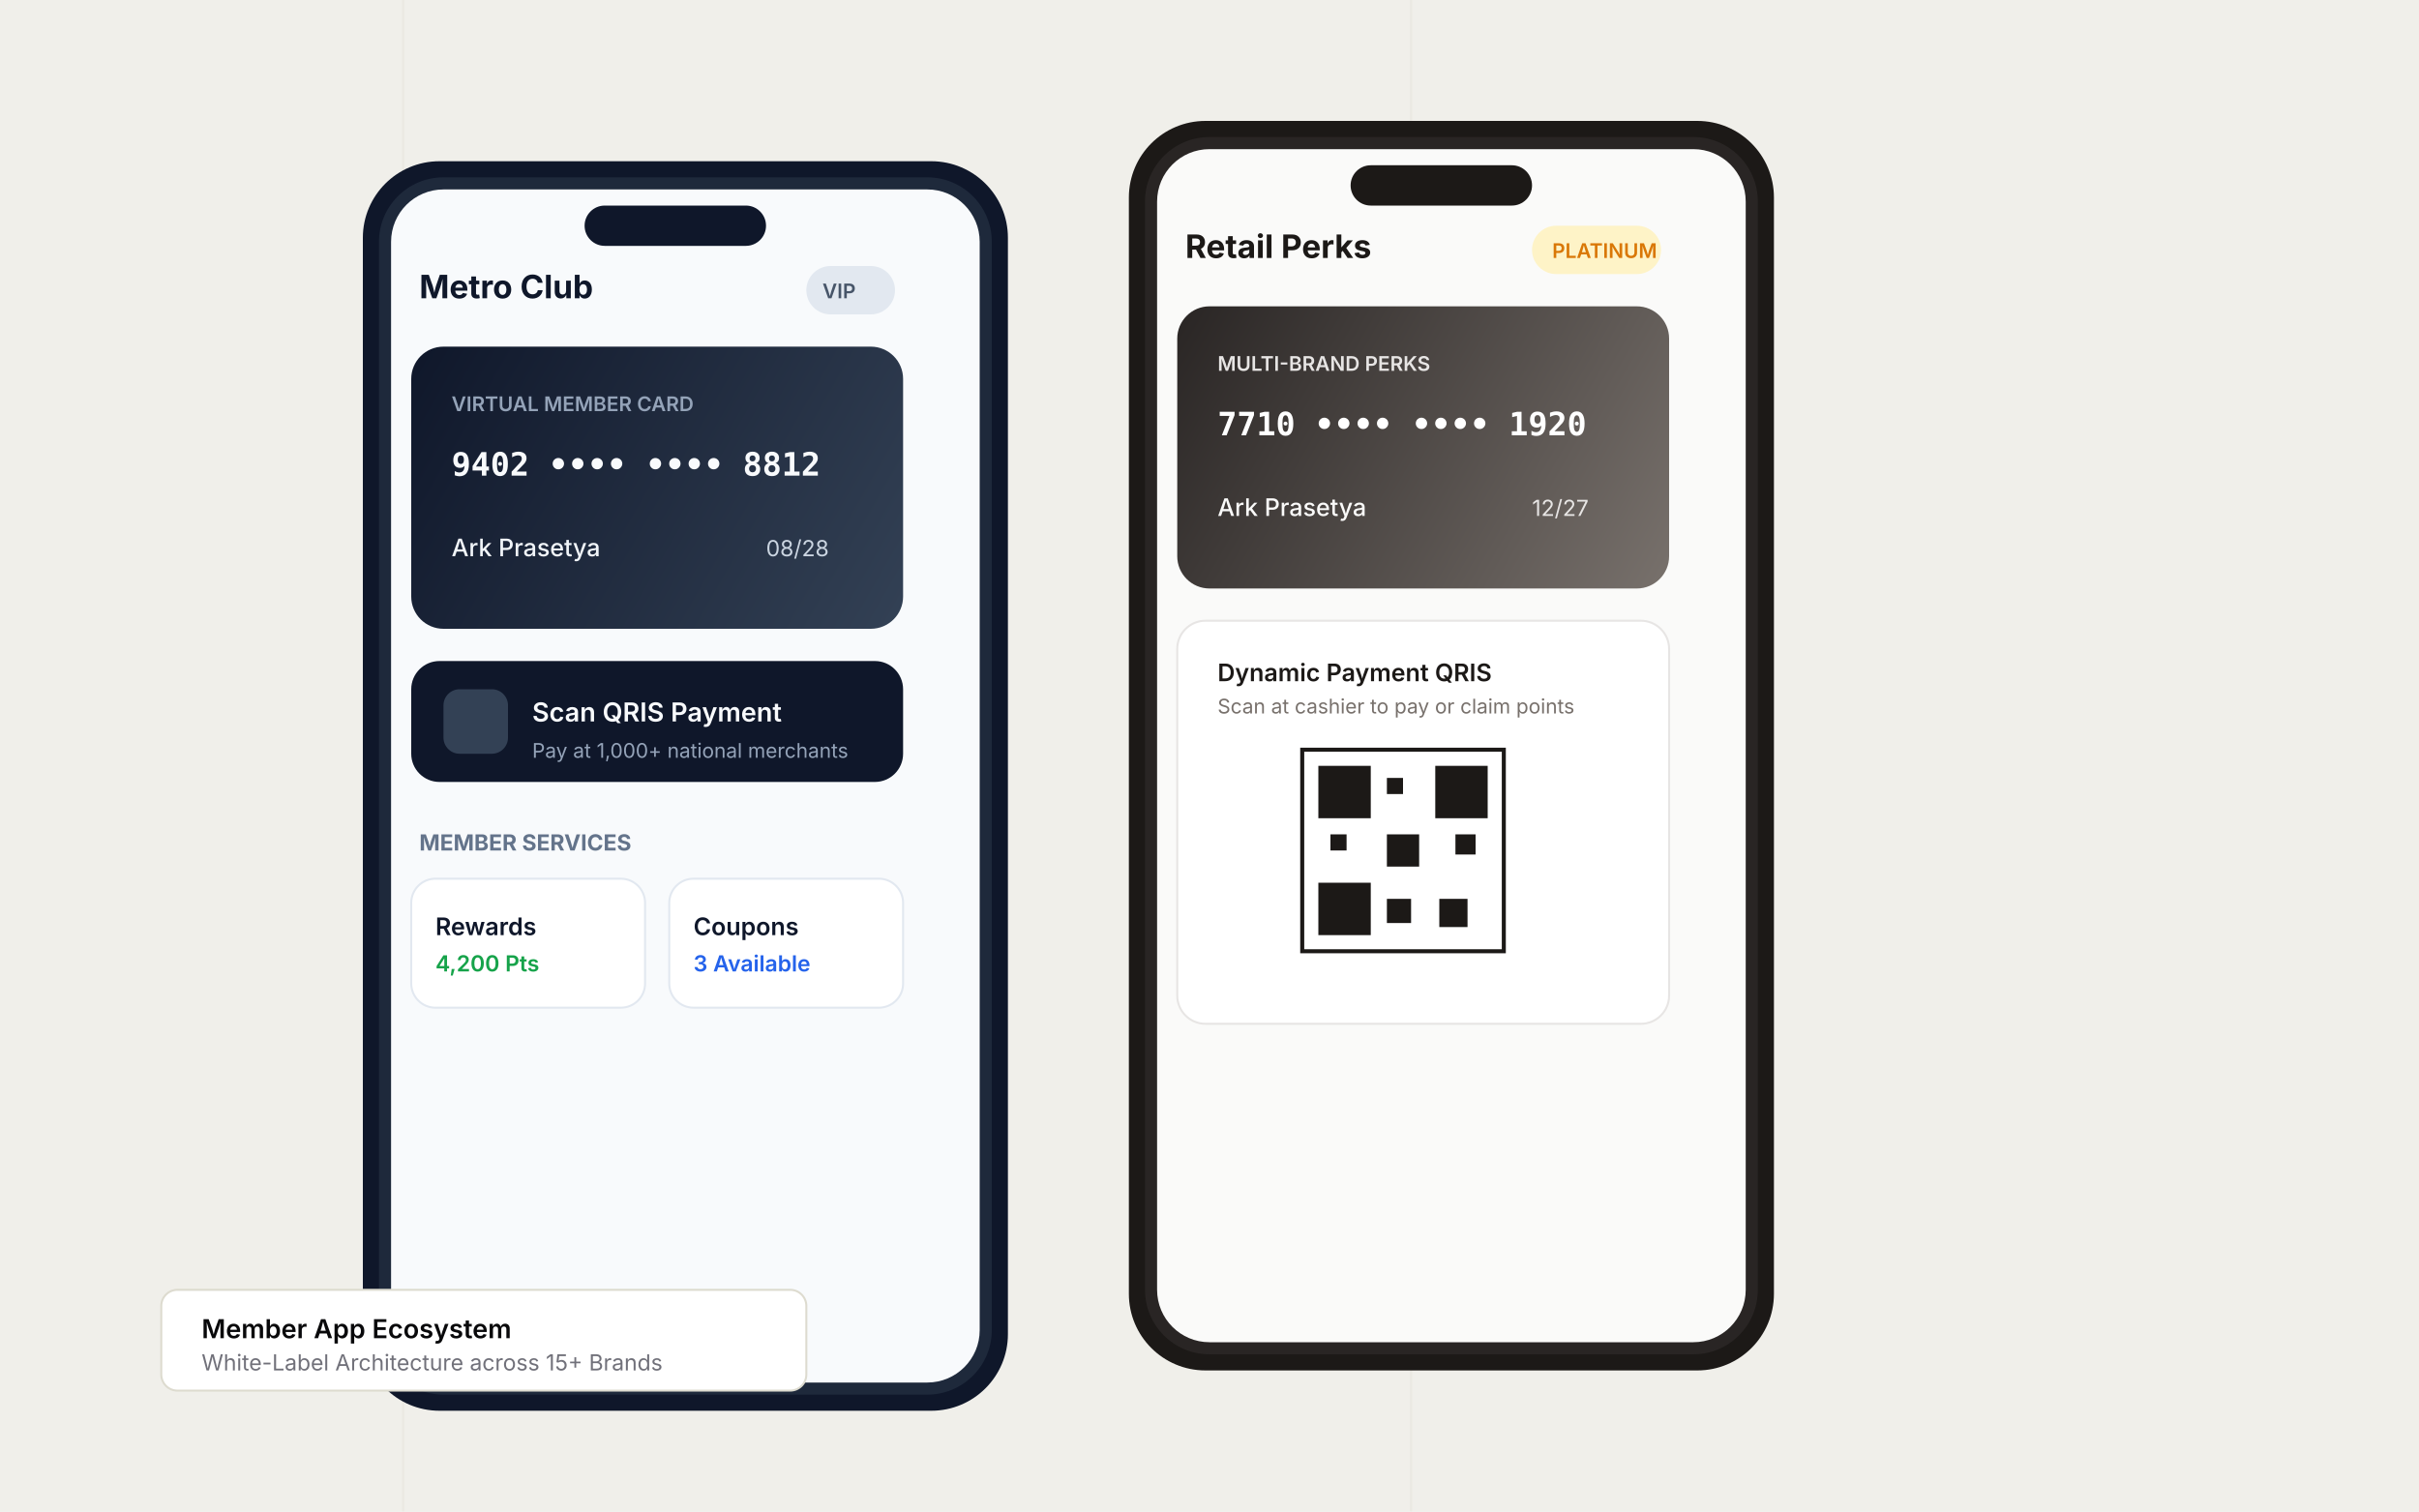
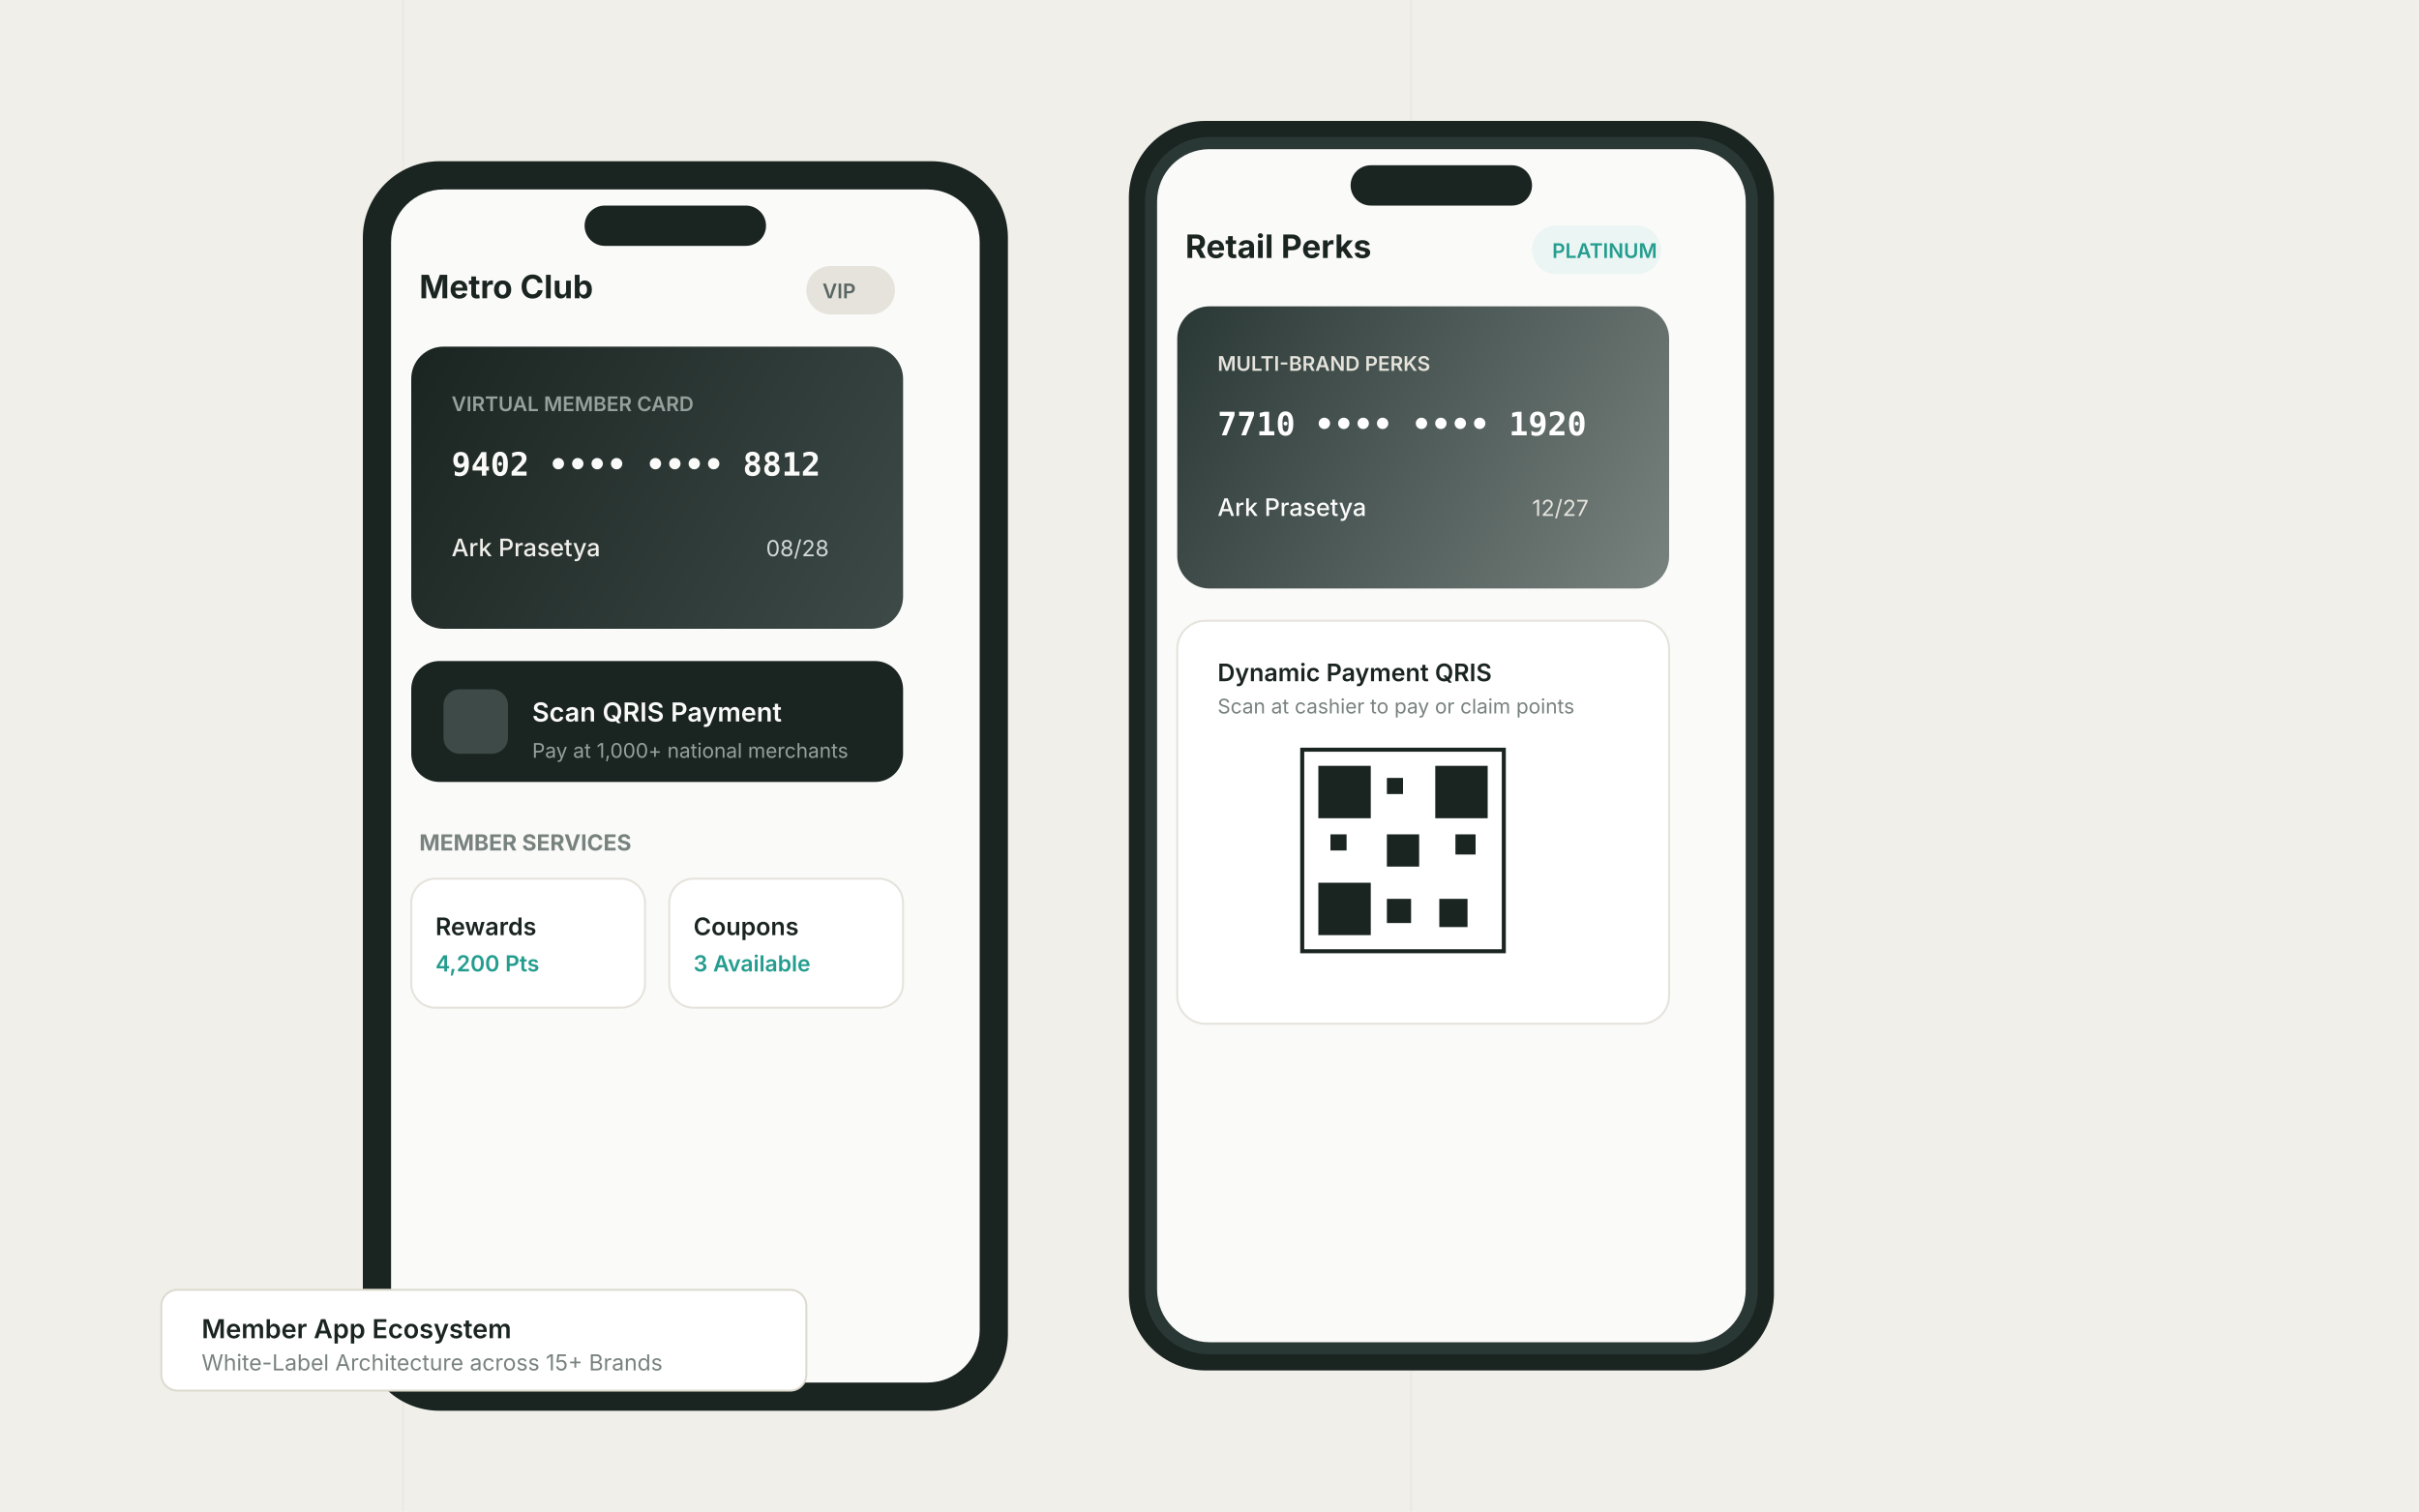
<svg xmlns="http://www.w3.org/2000/svg" width="1200" height="750" viewBox="0 0 1200 750" fill="none">
-   <rect width="1200" height="750" fill="#F0EFEA" />
+   <rect width="1200" height="750" fill="#f0efea" />
  <g opacity="0.3">
-     <line x1="200" y1="0" x2="200" y2="750" stroke="#DDDBCF" stroke-width="1" />
-     <line x1="700" y1="0" x2="700" y2="750" stroke="#DDDBCF" stroke-width="1" />
+     <line x1="200" y1="0" x2="200" y2="750" stroke="#dddbcf" stroke-width="1" />
+     <line x1="700" y1="0" x2="700" y2="750" stroke="#dddbcf" stroke-width="1" />
  </g>
  <g transform="translate(180, 80)">
-     <rect width="320" height="620" rx="38" fill="#0F172A" />
-     <rect x="8" y="8" width="304" height="604" rx="32" fill="#1E293B" />
-     <rect x="14" y="14" width="292" height="592" rx="26" fill="#F8FAFC" />
-     <rect x="110" y="22" width="90" height="20" rx="10" fill="#0F172A" />
-     <text x="28" y="68" fill="#0F172A" font-family="-apple-system, sans-serif" font-size="16" font-weight="700">Metro Club</text>
-     <rect x="220" y="52" width="44" height="24" rx="12" fill="#E2E8F0" />
-     <text x="228" y="68" fill="#475569" font-family="-apple-system, sans-serif" font-size="10" font-weight="600">VIP</text>
+     <rect width="320" height="620" rx="38" fill="#1a2421" />
+     <rect x="8" y="8" width="304" height="604" rx="32" fill="#1a2421" />
+     <rect x="14" y="14" width="292" height="592" rx="26" fill="#fafaf9" />
+     <rect x="110" y="22" width="90" height="20" rx="10" fill="#1a2421" />
+     <text x="28" y="68" fill="#1a2421" font-family="-apple-system, sans-serif" font-size="16" font-weight="700">Metro Club</text>
+     <rect x="220" y="52" width="44" height="24" rx="12" fill="#e5e3dc" />
+     <text x="228" y="68" fill="#5a6663" font-family="-apple-system, sans-serif" font-size="10" font-weight="600">VIP</text>
    <rect x="24" y="92" width="244" height="140" rx="16" fill="url(#cardGradA)" />
-     <text x="44" y="124" fill="#94A3B8" font-family="-apple-system, sans-serif" font-size="10" font-weight="600">VIRTUAL MEMBER CARD</text>
-     <text x="44" y="156" fill="#F8FAFC" font-family="monospace" font-size="16" font-weight="700">9402 •••• •••• 8812</text>
-     <text x="44" y="196" fill="#F1F5F9" font-family="-apple-system, sans-serif" font-size="12" font-weight="500">Ark Prasetya</text>
-     <text x="200" y="196" fill="#CBD5E1" font-family="-apple-system, sans-serif" font-size="11">08/28</text>
-     <rect x="24" y="248" width="244" height="60" rx="14" fill="#0F172A" />
-     <rect x="40" y="262" width="32" height="32" rx="8" fill="#334155" />
-     <text x="84" y="278" fill="#F8FAFC" font-family="-apple-system, sans-serif" font-size="13" font-weight="600">Scan QRIS Payment</text>
-     <text x="84" y="296" fill="#94A3B8" font-family="-apple-system, sans-serif" font-size="10">Pay at 1,000+ national merchants</text>
-     <text x="28" y="342" fill="#64748B" font-family="-apple-system, sans-serif" font-size="11" font-weight="700">MEMBER SERVICES</text>
-     <rect x="24" y="356" width="116" height="64" rx="12" fill="#FFFFFF" stroke="#E2E8F0" />
-     <text x="36" y="384" fill="#0F172A" font-family="-apple-system, sans-serif" font-size="12" font-weight="600">Rewards</text>
-     <text x="36" y="402" fill="#16A34A" font-family="-apple-system, sans-serif" font-size="11" font-weight="600">4,200 Pts</text>
-     <rect x="152" y="356" width="116" height="64" rx="12" fill="#FFFFFF" stroke="#E2E8F0" />
-     <text x="164" y="384" fill="#0F172A" font-family="-apple-system, sans-serif" font-size="12" font-weight="600">Coupons</text>
-     <text x="164" y="402" fill="#2563EB" font-family="-apple-system, sans-serif" font-size="11" font-weight="600">3 Available</text>
+     <text x="44" y="124" fill="#96a09d" font-family="-apple-system, sans-serif" font-size="10" font-weight="600">VIRTUAL MEMBER CARD</text>
+     <text x="44" y="156" fill="#fafaf9" font-family="monospace" font-size="16" font-weight="700">9402 •••• •••• 8812</text>
+     <text x="44" y="196" fill="#f0efea" font-family="-apple-system, sans-serif" font-size="12" font-weight="500">Ark Prasetya</text>
+     <text x="200" y="196" fill="#d2d8d6" font-family="-apple-system, sans-serif" font-size="11">08/28</text>
+     <rect x="24" y="248" width="244" height="60" rx="14" fill="#1a2421" />
+     <rect x="40" y="262" width="32" height="32" rx="8" fill="#3d4a47" />
+     <text x="84" y="278" fill="#fafaf9" font-family="-apple-system, sans-serif" font-size="13" font-weight="600">Scan QRIS Payment</text>
+     <text x="84" y="296" fill="#96a09d" font-family="-apple-system, sans-serif" font-size="10">Pay at 1,000+ national merchants</text>
+     <text x="28" y="342" fill="#78827f" font-family="-apple-system, sans-serif" font-size="11" font-weight="700">MEMBER SERVICES</text>
+     <rect x="24" y="356" width="116" height="64" rx="12" fill="#ffffff" stroke="#e5e3dc" />
+     <text x="36" y="384" fill="#1a2421" font-family="-apple-system, sans-serif" font-size="12" font-weight="600">Rewards</text>
+     <text x="36" y="402" fill="#249d8f" font-family="-apple-system, sans-serif" font-size="11" font-weight="600">4,200 Pts</text>
+     <rect x="152" y="356" width="116" height="64" rx="12" fill="#ffffff" stroke="#e5e3dc" />
+     <text x="164" y="384" fill="#1a2421" font-family="-apple-system, sans-serif" font-size="12" font-weight="600">Coupons</text>
+     <text x="164" y="402" fill="#249d8f" font-family="-apple-system, sans-serif" font-size="11" font-weight="600">3 Available</text>
  </g>
  <g transform="translate(560, 60)">
-     <rect width="320" height="620" rx="38" fill="#1C1917" />
-     <rect x="8" y="8" width="304" height="604" rx="32" fill="#292524" />
-     <rect x="14" y="14" width="292" height="592" rx="26" fill="#FAFAF9" />
-     <rect x="110" y="22" width="90" height="20" rx="10" fill="#1C1917" />
-     <text x="28" y="68" fill="#1C1917" font-family="-apple-system, sans-serif" font-size="16" font-weight="700">Retail Perks</text>
-     <rect x="200" y="52" width="64" height="24" rx="12" fill="#FEF3C7" />
-     <text x="210" y="68" fill="#D97706" font-family="-apple-system, sans-serif" font-size="10" font-weight="600">PLATINUM</text>
+     <rect width="320" height="620" rx="38" fill="#1a2421" />
+     <rect x="8" y="8" width="304" height="604" rx="32" fill="#2a3835" />
+     <rect x="14" y="14" width="292" height="592" rx="26" fill="#fafaf9" />
+     <rect x="110" y="22" width="90" height="20" rx="10" fill="#1a2421" />
+     <text x="28" y="68" fill="#1a2421" font-family="-apple-system, sans-serif" font-size="16" font-weight="700">Retail Perks</text>
+     <rect x="200" y="52" width="64" height="24" rx="12" fill="#eaf5f4" />
+     <text x="210" y="68" fill="#249d8f" font-family="-apple-system, sans-serif" font-size="10" font-weight="600">PLATINUM</text>
    <rect x="24" y="92" width="244" height="140" rx="16" fill="url(#cardGradB)" />
-     <text x="44" y="124" fill="#E7E5E4" font-family="-apple-system, sans-serif" font-size="10" font-weight="600">MULTI-BRAND PERKS</text>
-     <text x="44" y="156" fill="#FFFFFF" font-family="monospace" font-size="16" font-weight="700">7710 •••• •••• 1920</text>
-     <text x="44" y="196" fill="#FAFAF9" font-family="-apple-system, sans-serif" font-size="12" font-weight="500">Ark Prasetya</text>
-     <text x="200" y="196" fill="#E7E5E4" font-family="-apple-system, sans-serif" font-size="11">12/27</text>
-     <rect x="24" y="248" width="244" height="200" rx="14" fill="#FFFFFF" stroke="#E7E5E4" />
-     <text x="44" y="278" fill="#1C1917" font-family="-apple-system, sans-serif" font-size="12" font-weight="600">Dynamic Payment QRIS</text>
-     <text x="44" y="294" fill="#78716C" font-family="-apple-system, sans-serif" font-size="10">Scan at cashier to pay or claim points</text>
+     <text x="44" y="124" fill="#e5e3dc" font-family="-apple-system, sans-serif" font-size="10" font-weight="600">MULTI-BRAND PERKS</text>
+     <text x="44" y="156" fill="#ffffff" font-family="monospace" font-size="16" font-weight="700">7710 •••• •••• 1920</text>
+     <text x="44" y="196" fill="#fafaf9" font-family="-apple-system, sans-serif" font-size="12" font-weight="500">Ark Prasetya</text>
+     <text x="200" y="196" fill="#e5e3dc" font-family="-apple-system, sans-serif" font-size="11">12/27</text>
+     <rect x="24" y="248" width="244" height="200" rx="14" fill="#ffffff" stroke="#e5e3dc" />
+     <text x="44" y="278" fill="#1a2421" font-family="-apple-system, sans-serif" font-size="12" font-weight="600">Dynamic Payment QRIS</text>
+     <text x="44" y="294" fill="#78827f" font-family="-apple-system, sans-serif" font-size="10">Scan at cashier to pay or claim points</text>
    <g transform="translate(86, 312)">
-       <rect width="100" height="100" fill="#FFFFFF" stroke="#1C1917" stroke-width="2" />
-       <rect x="8" y="8" width="26" height="26" fill="#1C1917" />
-       <rect x="66" y="8" width="26" height="26" fill="#1C1917" />
-       <rect x="8" y="66" width="26" height="26" fill="#1C1917" />
-       <rect x="42" y="42" width="16" height="16" fill="#1C1917" />
-       <rect x="14" y="42" width="8" height="8" fill="#1C1917" />
-       <rect x="42" y="14" width="8" height="8" fill="#1C1917" />
-       <rect x="76" y="42" width="10" height="10" fill="#1C1917" />
-       <rect x="42" y="74" width="12" height="12" fill="#1C1917" />
-       <rect x="68" y="74" width="14" height="14" fill="#1C1917" />
+       <rect width="100" height="100" fill="#ffffff" stroke="#1a2421" stroke-width="2" />
+       <rect x="8" y="8" width="26" height="26" fill="#1a2421" />
+       <rect x="66" y="8" width="26" height="26" fill="#1a2421" />
+       <rect x="8" y="66" width="26" height="26" fill="#1a2421" />
+       <rect x="42" y="42" width="16" height="16" fill="#1a2421" />
+       <rect x="14" y="42" width="8" height="8" fill="#1a2421" />
+       <rect x="42" y="14" width="8" height="8" fill="#1a2421" />
+       <rect x="76" y="42" width="10" height="10" fill="#1a2421" />
+       <rect x="42" y="74" width="12" height="12" fill="#1a2421" />
+       <rect x="68" y="74" width="14" height="14" fill="#1a2421" />
    </g>
  </g>
  <defs>
    <linearGradient id="cardGradA" x1="24" y1="92" x2="268" y2="232" gradientUnits="userSpaceOnUse">
-       <stop stop-color="#0F172A" />
-       <stop offset="1" stop-color="#334155" />
+       <stop stop-color="#1a2421" />
+       <stop offset="1" stop-color="#3d4a47" />
    </linearGradient>
    <linearGradient id="cardGradB" x1="24" y1="92" x2="268" y2="232" gradientUnits="userSpaceOnUse">
-       <stop stop-color="#292524" />
-       <stop offset="1" stop-color="#78716C" />
+       <stop stop-color="#2a3835" />
+       <stop offset="1" stop-color="#78827f" />
    </linearGradient>
  </defs>
  <g transform="translate(80, 640)">
-     <rect width="320" height="50" rx="8" fill="#FFFFFF" stroke="#DDDBCF" stroke-width="1" />
-     <text x="20" y="24" fill="#09090B" font-family="-apple-system, sans-serif" font-size="13" font-weight="600">Member App Ecosystem</text>
-     <text x="20" y="40" fill="#71717A" font-family="-apple-system, sans-serif" font-size="11">White-Label Architecture across 15+ Brands</text>
+     <rect width="320" height="50" rx="8" fill="#ffffff" stroke="#dddbcf" stroke-width="1" />
+     <text x="20" y="24" fill="#1a2421" font-family="-apple-system, sans-serif" font-size="13" font-weight="600">Member App Ecosystem</text>
+     <text x="20" y="40" fill="#78827f" font-family="-apple-system, sans-serif" font-size="11">White-Label Architecture across 15+ Brands</text>
  </g>
</svg>
